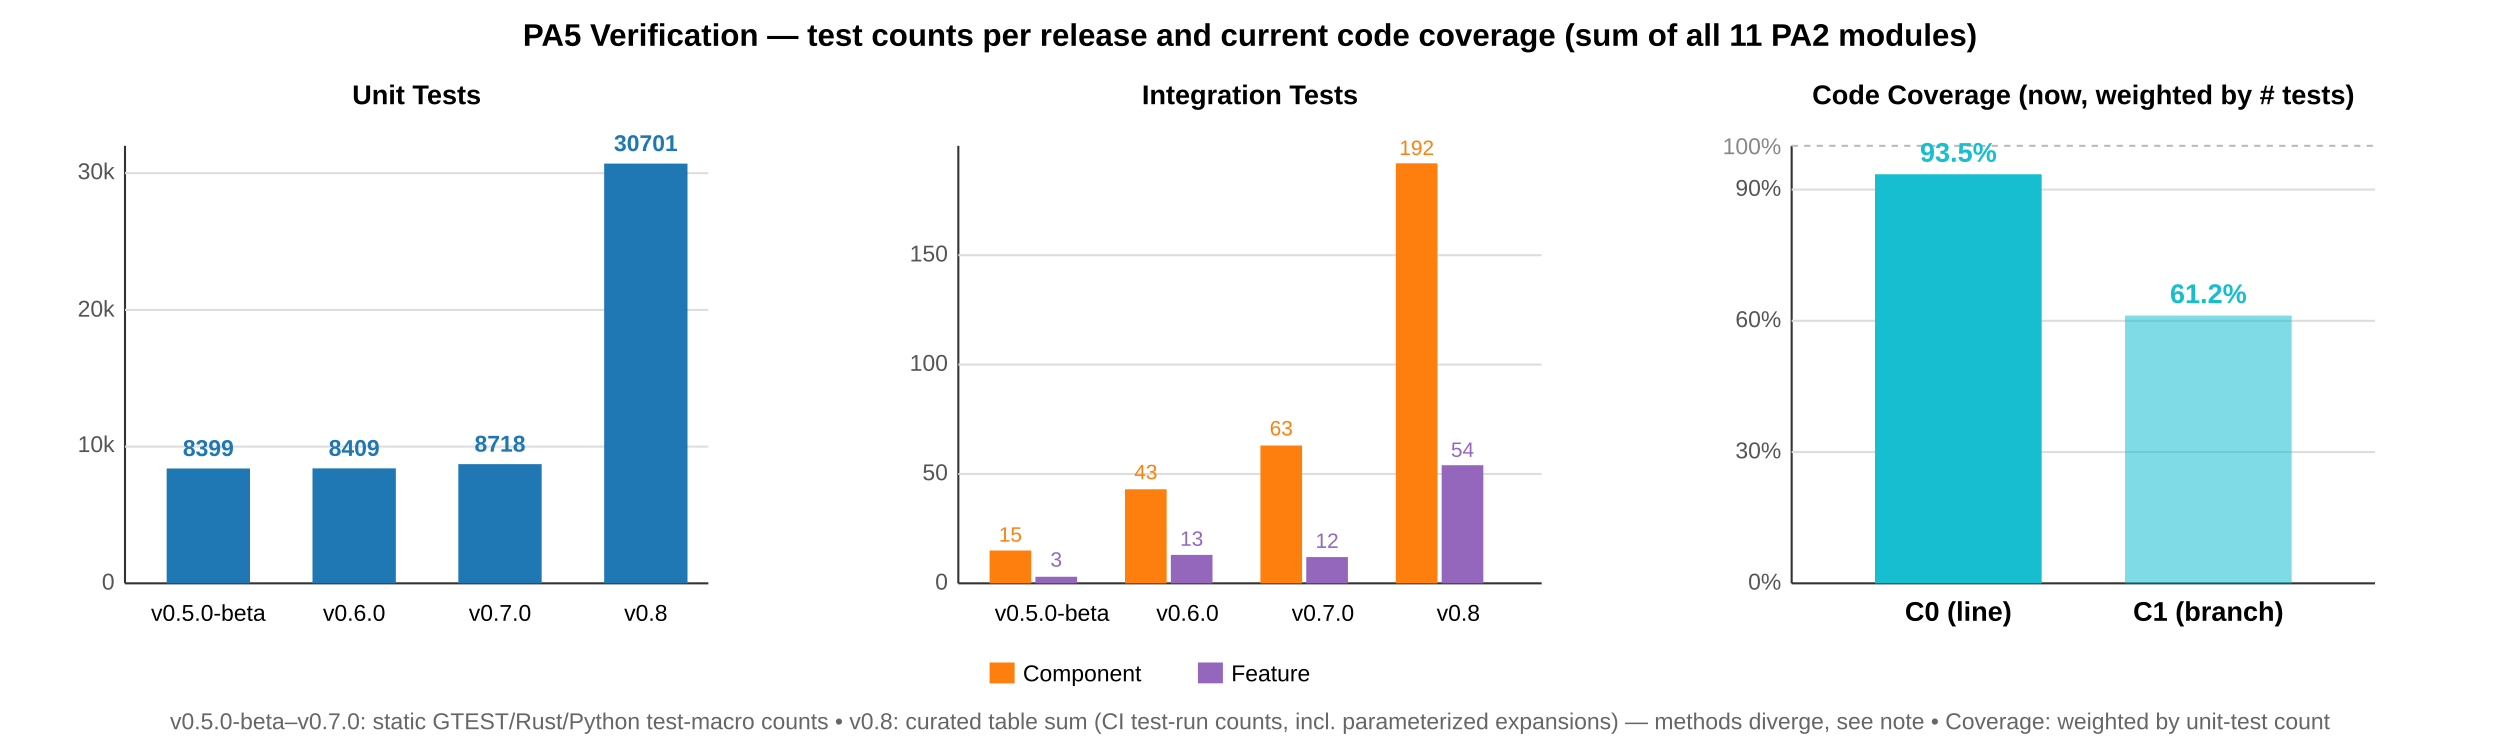
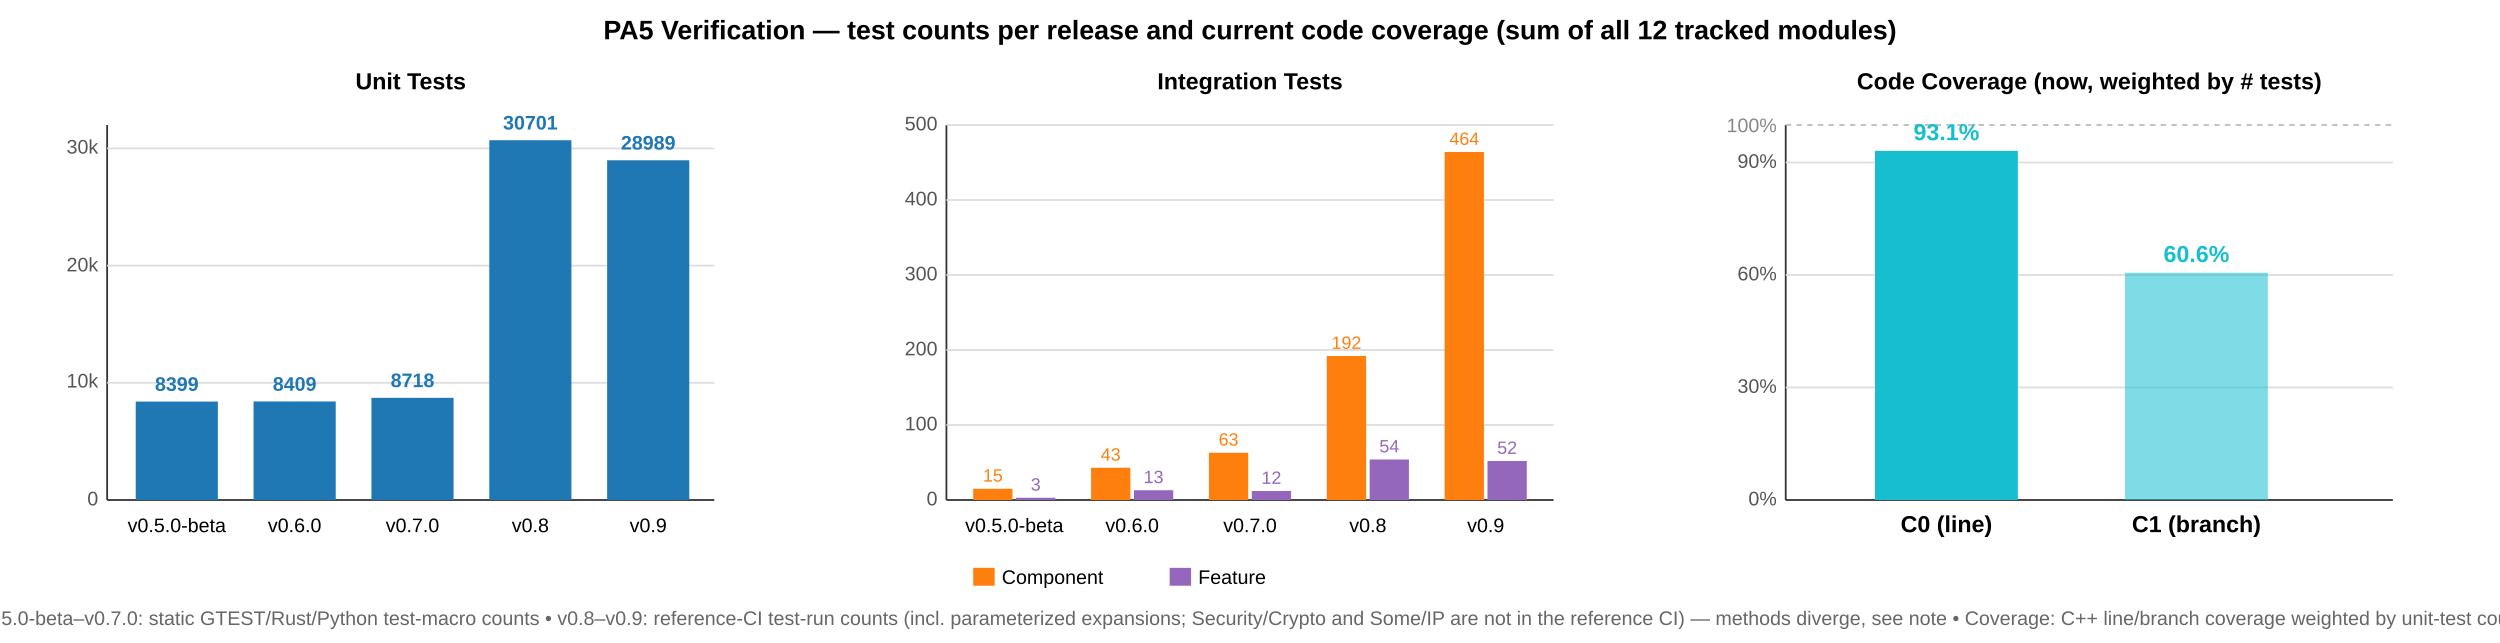
- <svg xmlns="http://www.w3.org/2000/svg" viewBox="0 0 1200 360" font-family="Arial, sans-serif" font-size="13">
-   <text x="600" y="22" text-anchor="middle" font-size="15" font-weight="bold">
-     PA5 Verification — test counts per release and current code coverage (sum of all 11 PA2 modules)
+ <svg xmlns="http://www.w3.org/2000/svg" viewBox="0 0 1400 360" font-family="Arial, sans-serif" font-size="13">
+   <text x="700" y="22" text-anchor="middle" font-size="15" font-weight="bold">
+     PA5 Verification — test counts per release and current code coverage (sum of all 12 tracked modules)
  </text>
  <g>
-     <text x="200" y="50" text-anchor="middle" font-size="13" font-weight="bold">Unit Tests</text>
+     <text x="230" y="50" text-anchor="middle" font-size="13" font-weight="bold">Unit Tests</text>
    <line x1="60" y1="70" x2="60" y2="280" stroke="#333" />
-     <line x1="60" y1="280" x2="340" y2="280" stroke="#333" />
+     <line x1="60" y1="280" x2="400" y2="280" stroke="#333" />
    <g stroke="#ddd">
-       <line x1="60" y1="214.375" x2="340" y2="214.375" />
-       <line x1="60" y1="148.75" x2="340" y2="148.75" />
-       <line x1="60" y1="83.125" x2="340" y2="83.125" />
+       <line x1="60" y1="214.375" x2="400" y2="214.375" />
+       <line x1="60" y1="148.75" x2="400" y2="148.75" />
+       <line x1="60" y1="83.125" x2="400" y2="83.125" />
    </g>
    <g fill="#555" text-anchor="end" font-size="11">
      <text x="55" y="283">0</text>
      <text x="55" y="217">10k</text>
      <text x="55" y="152">20k</text>
      <text x="55" y="86">30k</text>
    </g>
-     <rect x="80" y="224.881" width="40" height="55.119" fill="#1f77b4" />
-     <text x="100" y="218.881" text-anchor="middle" font-size="11" fill="#1f77b4" font-weight="bold">8399</text>
-     <text x="100" y="298" text-anchor="middle" font-size="11">v0.5.0-beta</text>
-     <rect x="150" y="224.815" width="40" height="55.185" fill="#1f77b4" />
-     <text x="170" y="218.815" text-anchor="middle" font-size="11" fill="#1f77b4" font-weight="bold">8409</text>
-     <text x="170" y="298" text-anchor="middle" font-size="11">v0.6.0</text>
-     <rect x="220" y="222.787" width="40" height="57.213" fill="#1f77b4" />
-     <text x="240" y="216.787" text-anchor="middle" font-size="11" fill="#1f77b4" font-weight="bold">8718</text>
-     <text x="240" y="298" text-anchor="middle" font-size="11">v0.7.0</text>
-     <rect x="290" y="78.525" width="40" height="201.475" fill="#1f77b4" />
-     <text x="310" y="72.525" text-anchor="middle" font-size="11" fill="#1f77b4" font-weight="bold">30701</text>
-     <text x="310" y="298" text-anchor="middle" font-size="11">v0.8</text>
+     <rect x="76" y="224.882" width="46" height="55.118" fill="#1f77b4" />
+     <text x="99" y="218.882" text-anchor="middle" font-size="11" fill="#1f77b4" font-weight="bold">8399</text>
+     <text x="99" y="298" text-anchor="middle" font-size="11">v0.5.0-beta</text>
+     <rect x="142" y="224.816" width="46" height="55.184" fill="#1f77b4" />
+     <text x="165" y="218.816" text-anchor="middle" font-size="11" fill="#1f77b4" font-weight="bold">8409</text>
+     <text x="165" y="298" text-anchor="middle" font-size="11">v0.6.0</text>
+     <rect x="208" y="222.788" width="46" height="57.212" fill="#1f77b4" />
+     <text x="231" y="216.788" text-anchor="middle" font-size="11" fill="#1f77b4" font-weight="bold">8718</text>
+     <text x="231" y="298" text-anchor="middle" font-size="11">v0.7.0</text>
+     <rect x="274" y="78.525" width="46" height="201.475" fill="#1f77b4" />
+     <text x="297" y="72.525" text-anchor="middle" font-size="11" fill="#1f77b4" font-weight="bold">30701</text>
+     <text x="297" y="298" text-anchor="middle" font-size="11">v0.8</text>
+     <rect x="340" y="89.76" width="46" height="190.24" fill="#1f77b4" />
+     <text x="363" y="83.76" text-anchor="middle" font-size="11" fill="#1f77b4" font-weight="bold">28989</text>
+     <text x="363" y="298" text-anchor="middle" font-size="11">v0.9</text>
  </g>
  <g>
-     <text x="600" y="50" text-anchor="middle" font-size="13" font-weight="bold">Integration Tests</text>
-     <line x1="460" y1="70" x2="460" y2="280" stroke="#333" />
-     <line x1="460" y1="280" x2="740" y2="280" stroke="#333" />
+     <text x="700" y="50" text-anchor="middle" font-size="13" font-weight="bold">Integration Tests</text>
+     <line x1="530" y1="70" x2="530" y2="280" stroke="#333" />
+     <line x1="530" y1="280" x2="870" y2="280" stroke="#333" />
    <g stroke="#ddd">
-       <line x1="460" y1="227.5" x2="740" y2="227.5" />
-       <line x1="460" y1="175" x2="740" y2="175" />
-       <line x1="460" y1="122.5" x2="740" y2="122.5" />
+       <line x1="530" y1="238.0" x2="870" y2="238.0" />
+       <line x1="530" y1="196.0" x2="870" y2="196.0" />
+       <line x1="530" y1="154.0" x2="870" y2="154.0" />
+       <line x1="530" y1="112.0" x2="870" y2="112.0" />
+       <line x1="530" y1="70.0" x2="870" y2="70.0" />
    </g>
    <g fill="#555" text-anchor="end" font-size="11">
-       <text x="455" y="283">0</text>
-       <text x="455" y="230.5">50</text>
-       <text x="455" y="178">100</text>
-       <text x="455" y="125.5">150</text>
+       <text x="525" y="283">0</text>
+       <text x="525" y="241.0">100</text>
+       <text x="525" y="199.0">200</text>
+       <text x="525" y="157.0">300</text>
+       <text x="525" y="115.0">400</text>
+       <text x="525" y="73.0">500</text>
    </g>
-     <rect x="475" y="264.25" width="20" height="15.75" fill="#ff7f0e" />
-     <rect x="497" y="276.85" width="20" height="3.15" fill="#9467bd" />
-     <text x="505" y="298" text-anchor="middle" font-size="11">v0.5.0-beta</text>
-     <text x="485" y="260" text-anchor="middle" font-size="10" fill="#ff7f0e">15</text>
-     <text x="507" y="272" text-anchor="middle" font-size="10" fill="#9467bd">3</text>
-     <rect x="540" y="234.85" width="20" height="45.15" fill="#ff7f0e" />
-     <rect x="562" y="266.35" width="20" height="13.65" fill="#9467bd" />
-     <text x="570" y="298" text-anchor="middle" font-size="11">v0.6.0</text>
-     <text x="550" y="230" text-anchor="middle" font-size="10" fill="#ff7f0e">43</text>
-     <text x="572" y="262" text-anchor="middle" font-size="10" fill="#9467bd">13</text>
-     <rect x="605" y="213.85" width="20" height="66.15" fill="#ff7f0e" />
-     <rect x="627" y="267.4" width="20" height="12.6" fill="#9467bd" />
-     <text x="635" y="298" text-anchor="middle" font-size="11">v0.7.0</text>
-     <text x="615" y="209" text-anchor="middle" font-size="10" fill="#ff7f0e">63</text>
-     <text x="637" y="263" text-anchor="middle" font-size="10" fill="#9467bd">12</text>
-     <rect x="670" y="78.400" width="20" height="201.600" fill="#ff7f0e" />
-     <rect x="692" y="223.300" width="20" height="56.700" fill="#9467bd" />
-     <text x="700" y="298" text-anchor="middle" font-size="11">v0.8</text>
-     <text x="680" y="74.400" text-anchor="middle" font-size="10" fill="#ff7f0e">192</text>
-     <text x="702" y="219.300" text-anchor="middle" font-size="10" fill="#9467bd">54</text>
+     <rect x="545" y="273.7" width="22" height="6.3" fill="#ff7f0e" />
+     <rect x="569" y="278.74" width="22" height="1.26" fill="#9467bd" />
+     <text x="568" y="298" text-anchor="middle" font-size="11">v0.5.0-beta</text>
+     <text x="556" y="269.7" text-anchor="middle" font-size="10" fill="#ff7f0e">15</text>
+     <text x="580" y="274.74" text-anchor="middle" font-size="10" fill="#9467bd">3</text>
+     <rect x="611" y="261.94" width="22" height="18.06" fill="#ff7f0e" />
+     <rect x="635" y="274.54" width="22" height="5.46" fill="#9467bd" />
+     <text x="634" y="298" text-anchor="middle" font-size="11">v0.6.0</text>
+     <text x="622" y="257.94" text-anchor="middle" font-size="10" fill="#ff7f0e">43</text>
+     <text x="646" y="270.54" text-anchor="middle" font-size="10" fill="#9467bd">13</text>
+     <rect x="677" y="253.54" width="22" height="26.46" fill="#ff7f0e" />
+     <rect x="701" y="274.96" width="22" height="5.04" fill="#9467bd" />
+     <text x="700" y="298" text-anchor="middle" font-size="11">v0.7.0</text>
+     <text x="688" y="249.54" text-anchor="middle" font-size="10" fill="#ff7f0e">63</text>
+     <text x="712" y="270.96" text-anchor="middle" font-size="10" fill="#9467bd">12</text>
+     <rect x="743" y="199.36" width="22" height="80.64" fill="#ff7f0e" />
+     <rect x="767" y="257.32" width="22" height="22.68" fill="#9467bd" />
+     <text x="766" y="298" text-anchor="middle" font-size="11">v0.8</text>
+     <text x="754" y="195.36" text-anchor="middle" font-size="10" fill="#ff7f0e">192</text>
+     <text x="778" y="253.32" text-anchor="middle" font-size="10" fill="#9467bd">54</text>
+     <rect x="809" y="85.12" width="22" height="194.88" fill="#ff7f0e" />
+     <rect x="833" y="258.16" width="22" height="21.84" fill="#9467bd" />
+     <text x="832" y="298" text-anchor="middle" font-size="11">v0.9</text>
+     <text x="820" y="81.12" text-anchor="middle" font-size="10" fill="#ff7f0e">464</text>
+     <text x="844" y="254.16" text-anchor="middle" font-size="10" fill="#9467bd">52</text>
    <g font-size="11">
-       <rect x="475" y="318" width="12" height="10" fill="#ff7f0e" />
-       <text x="491" y="327">Component</text>
-       <rect x="575" y="318" width="12" height="10" fill="#9467bd" />
-       <text x="591" y="327">Feature</text>
+       <rect x="545" y="318" width="12" height="10" fill="#ff7f0e" />
+       <text x="561" y="327">Component</text>
+       <rect x="655" y="318" width="12" height="10" fill="#9467bd" />
+       <text x="671" y="327">Feature</text>
    </g>
  </g>
  <g>
-     <text x="1000" y="50" text-anchor="middle" font-size="13" font-weight="bold">Code Coverage (now, weighted by # tests)</text>
-     <line x1="860" y1="70" x2="860" y2="280" stroke="#333" />
-     <line x1="860" y1="280" x2="1140" y2="280" stroke="#333" />
+     <text x="1170" y="50" text-anchor="middle" font-size="13" font-weight="bold">Code Coverage (now, weighted by # tests)</text>
+     <line x1="1000" y1="70" x2="1000" y2="280" stroke="#333" />
+     <line x1="1000" y1="280" x2="1340" y2="280" stroke="#333" />
    <g stroke="#ddd">
-       <line x1="860" y1="217" x2="1140" y2="217" />
-       <line x1="860" y1="154" x2="1140" y2="154" />
-       <line x1="860" y1="91" x2="1140" y2="91" />
+       <line x1="1000" y1="217" x2="1340" y2="217" />
+       <line x1="1000" y1="154" x2="1340" y2="154" />
+       <line x1="1000" y1="91" x2="1340" y2="91" />
    </g>
    <g fill="#555" text-anchor="end" font-size="11">
-       <text x="855" y="283">0%</text>
-       <text x="855" y="220">30%</text>
-       <text x="855" y="157">60%</text>
-       <text x="855" y="94">90%</text>
+       <text x="995" y="283">0%</text>
+       <text x="995" y="220">30%</text>
+       <text x="995" y="157">60%</text>
+       <text x="995" y="94">90%</text>
    </g>
-     <line x1="860" y1="70" x2="1140" y2="70" stroke="#bbb" stroke-dasharray="3,3" />
-     <text x="855" y="74" text-anchor="end" font-size="11" fill="#888">100%</text>
-     <rect x="900" y="83.650" width="80" height="196.350" fill="#17becf" />
-     <text x="940" y="77.650" text-anchor="middle" font-size="13" fill="#17becf" font-weight="bold">93.5%</text>
-     <text x="940" y="298" text-anchor="middle" font-weight="bold">C0 (line)</text>
-     <rect x="1020" y="151.480" width="80" height="128.520" fill="#17becf" fill-opacity="0.55" />
-     <text x="1060" y="145.480" text-anchor="middle" font-size="13" fill="#17becf" font-weight="bold">61.2%</text>
-     <text x="1060" y="298" text-anchor="middle" font-weight="bold">C1 (branch)</text>
+     <line x1="1000" y1="70" x2="1340" y2="70" stroke="#bbb" stroke-dasharray="3,3" />
+     <text x="995" y="74" text-anchor="end" font-size="11" fill="#888">100%</text>
+     <rect x="1050" y="84.49" width="80" height="195.51" fill="#17becf" />
+     <text x="1090" y="78.49" text-anchor="middle" font-size="13" fill="#17becf" font-weight="bold">93.1%</text>
+     <text x="1090" y="298" text-anchor="middle" font-weight="bold">C0 (line)</text>
+     <rect x="1190" y="152.74" width="80" height="127.26" fill="#17becf" fill-opacity="0.55" />
+     <text x="1230" y="146.74" text-anchor="middle" font-size="13" fill="#17becf" font-weight="bold">60.6%</text>
+     <text x="1230" y="298" text-anchor="middle" font-weight="bold">C1 (branch)</text>
  </g>
-   <text x="600" y="350" text-anchor="middle" font-size="11" fill="#666">
-     v0.5.0-beta–v0.7.0: static GTEST/Rust/Python test-macro counts  •  v0.8: curated table sum (CI test-run counts, incl. parameterized expansions) — methods diverge, see note  •  Coverage: weighted by unit-test count
+   <text x="700" y="350" text-anchor="middle" font-size="11" fill="#666">
+     v0.5.0-beta–v0.7.0: static GTEST/Rust/Python test-macro counts • v0.8–v0.9: reference-CI test-run counts (incl. parameterized expansions; Security/Crypto and Some/IP are not in the reference CI) — methods diverge, see note • Coverage: C++ line/branch coverage weighted by unit-test count
  </text>
</svg>
